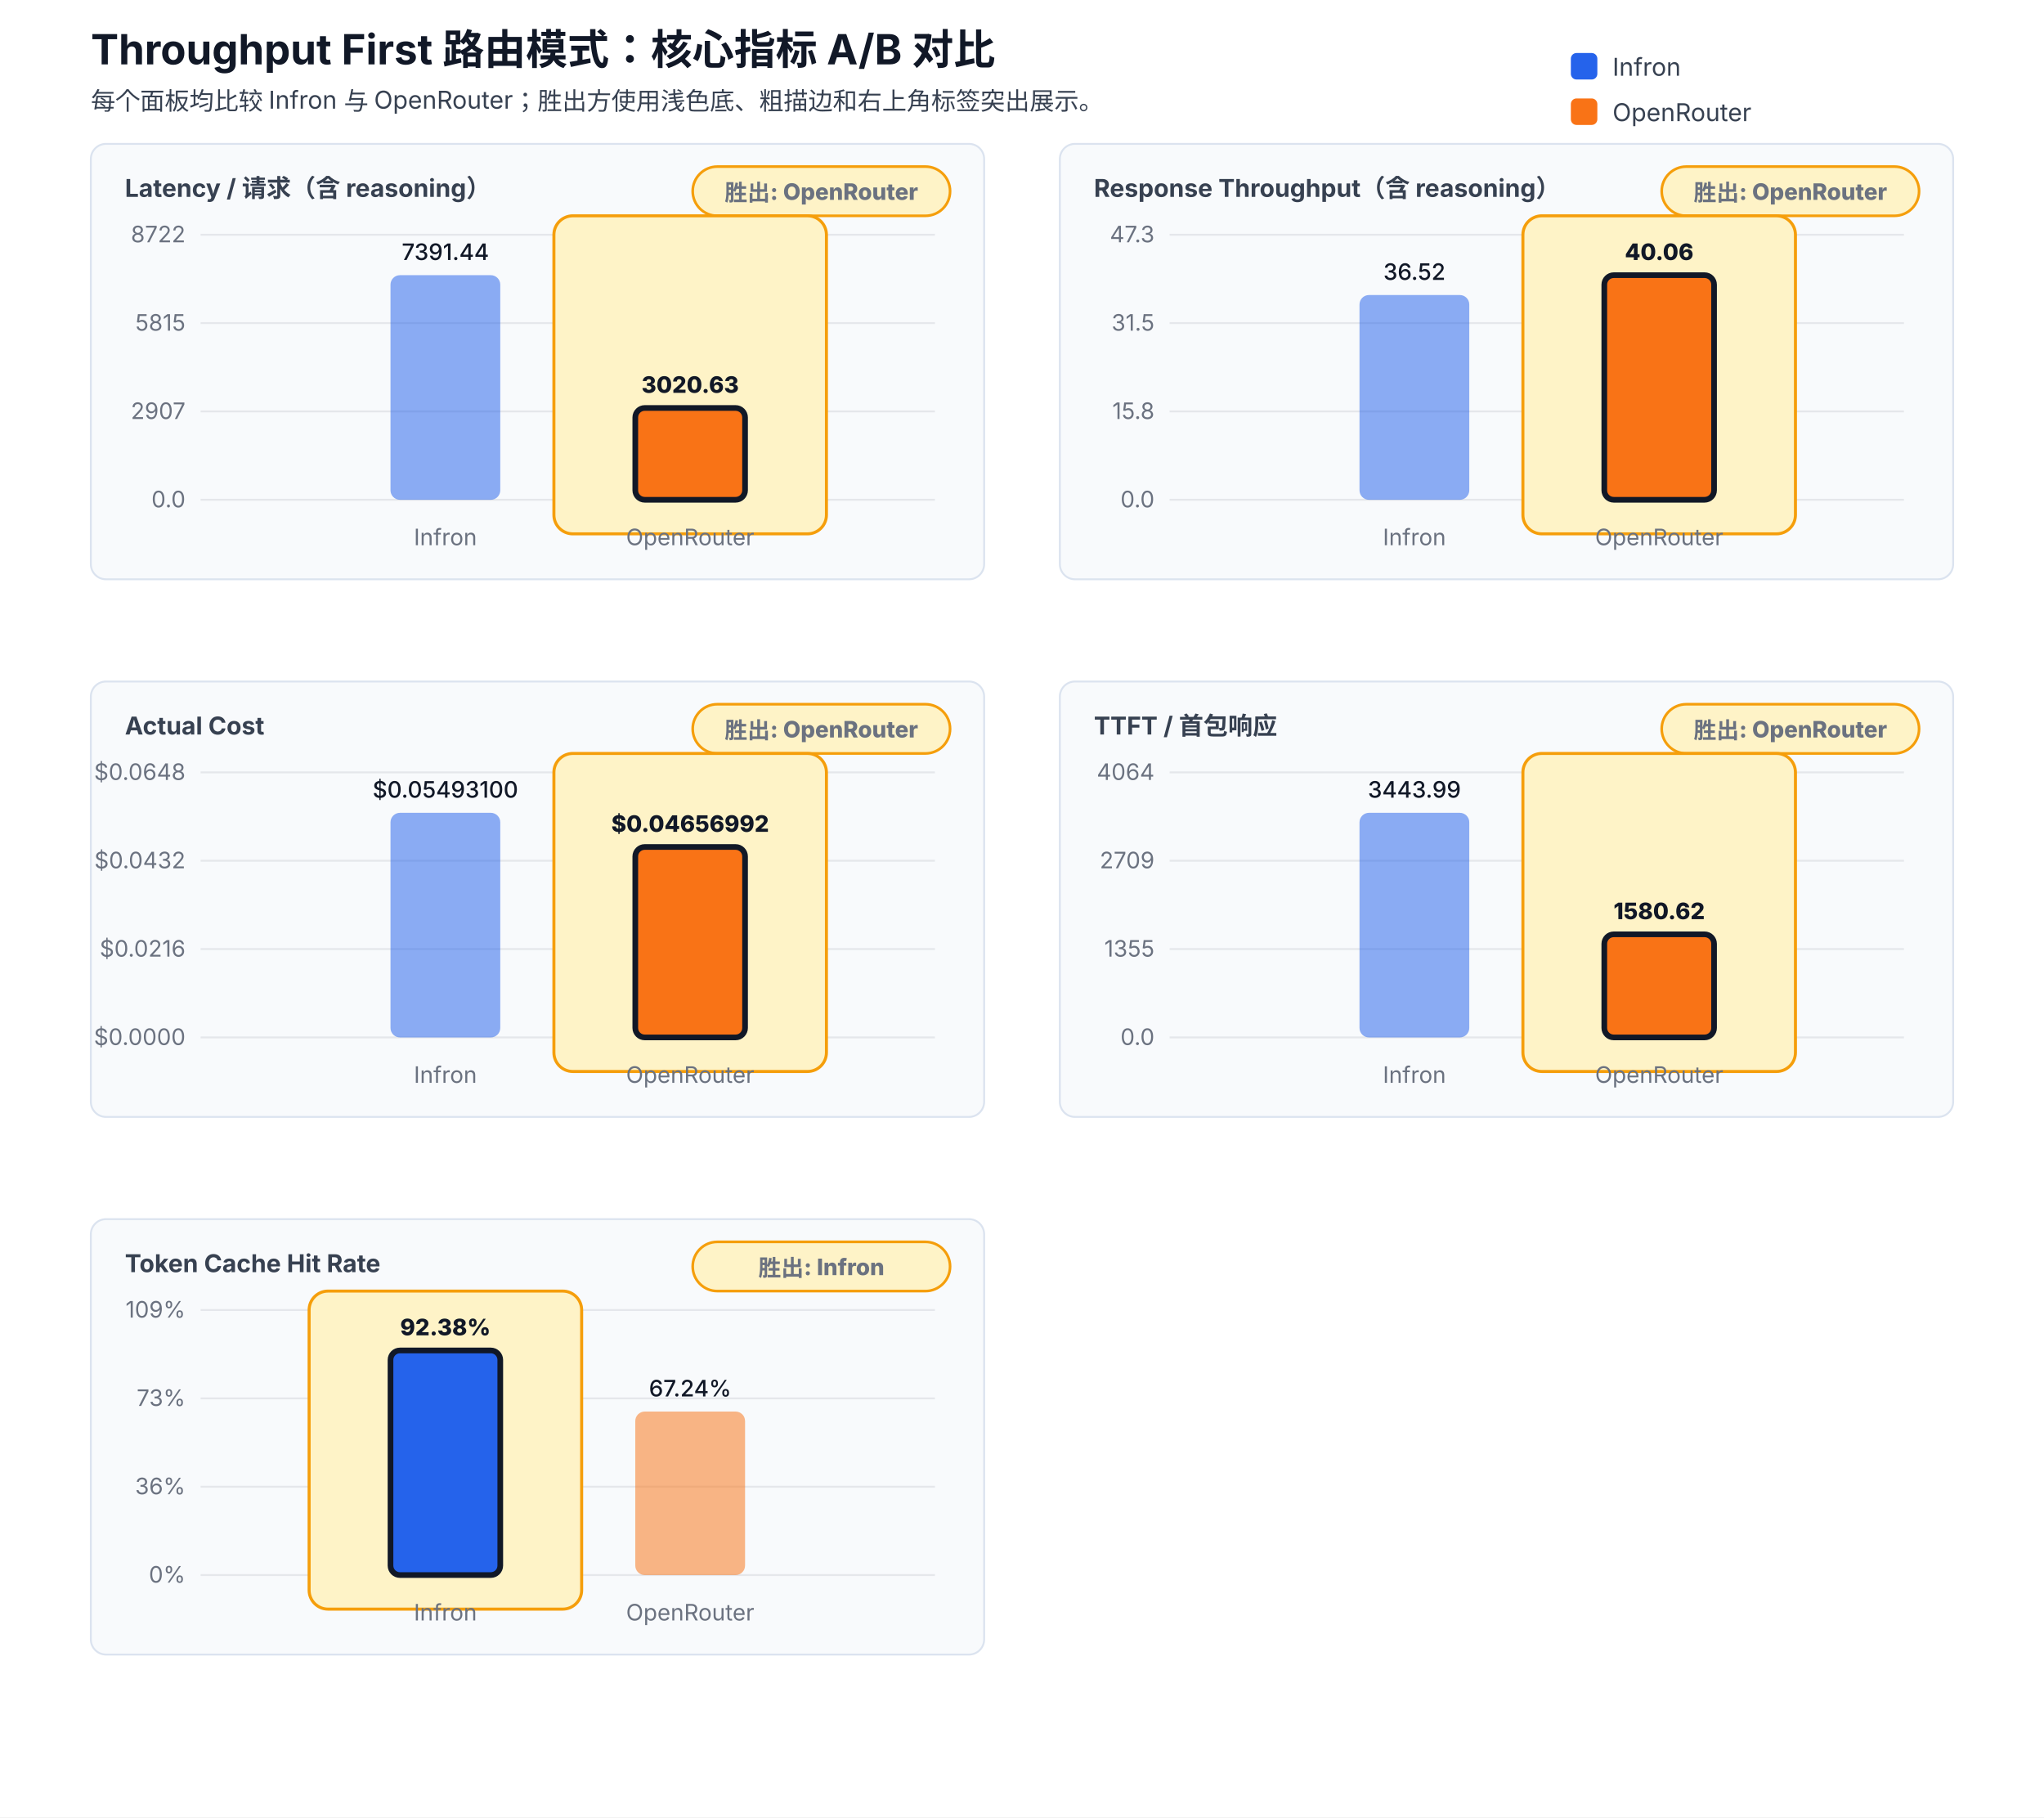
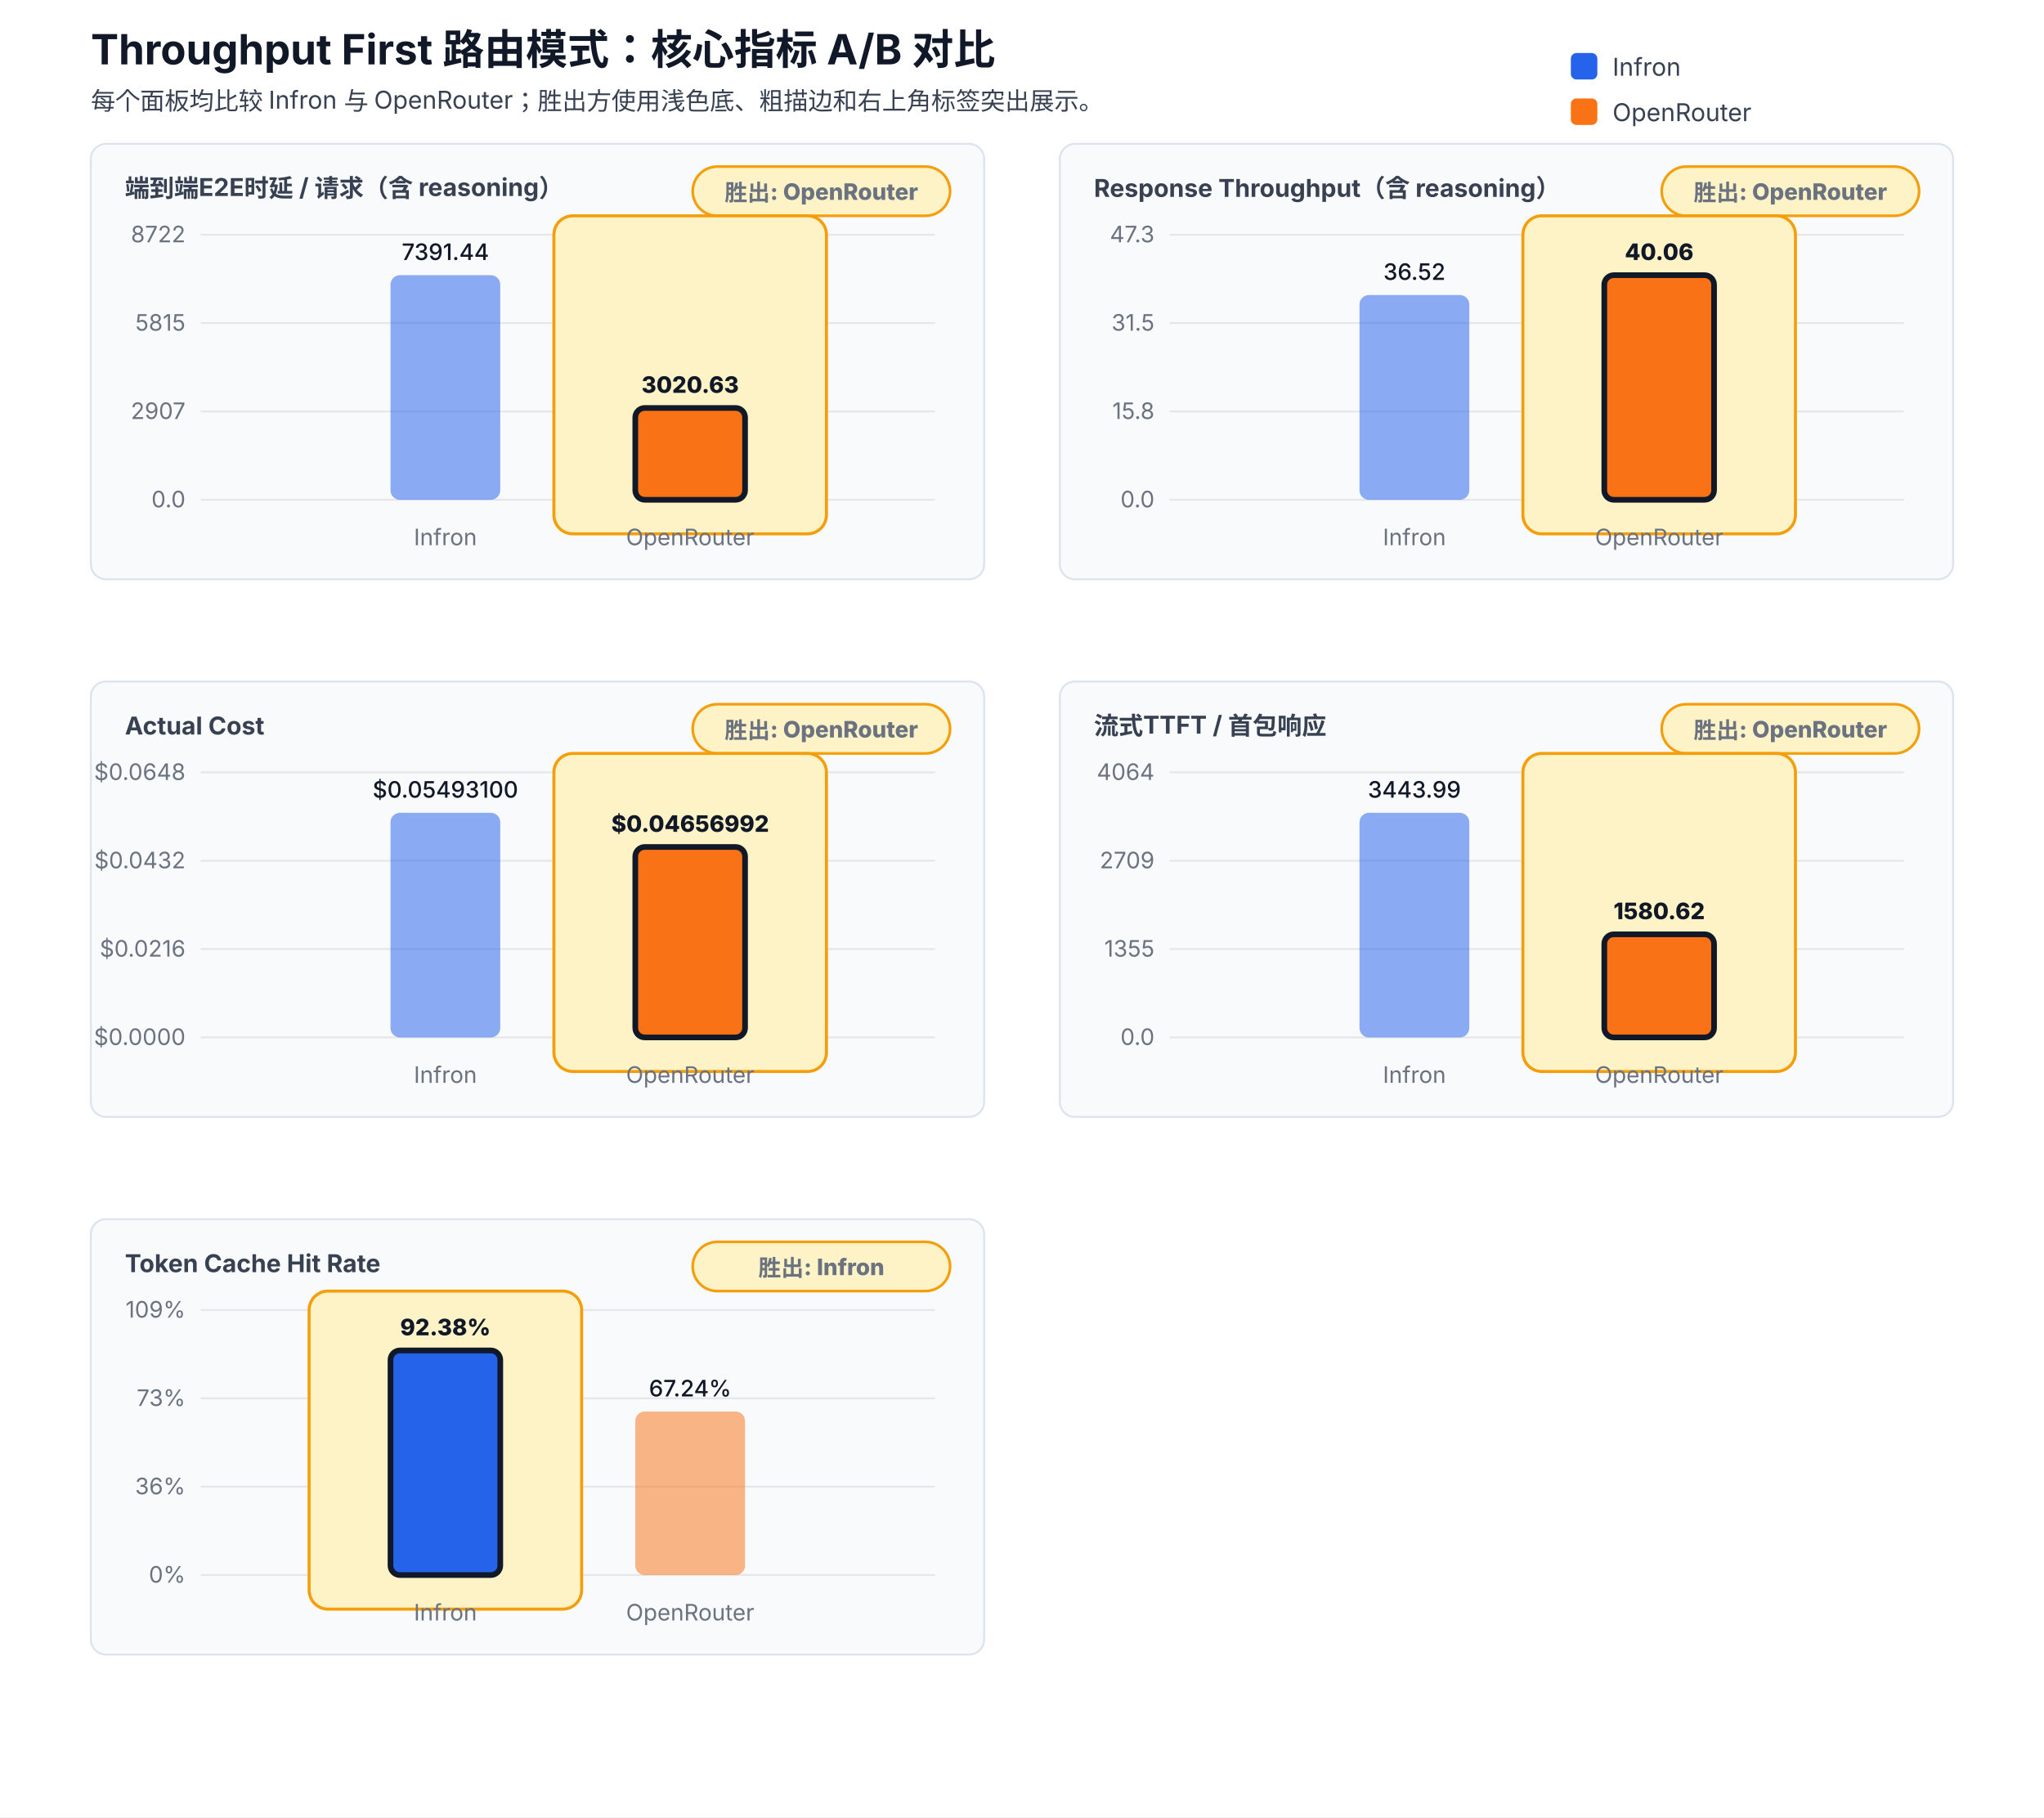
<svg xmlns="http://www.w3.org/2000/svg" width="1080" height="960" viewBox="0 0 1080 960">
  <style>text{font-family:-apple-system,BlinkMacSystemFont,'Segoe UI',sans-serif;fill:#111827}.title{font-size:22px;font-weight:700}.label{font-size:13px;fill:#374151}.tick{font-size:12px;fill:#6b7280}.value{font-size:12px;fill:#111827}</style>
  <rect width="100%" height="100%" fill="#ffffff" />
  <text x="48" y="34" class="title">Throughput First 路由模式：核心指标 A/B 对比</text>
  <text x="48" y="58" class="label">每个面板均比较 Infron 与 OpenRouter；胜出方使用浅色底、粗描边和右上角标签突出展示。</text>
  <rect x="48" y="76" width="472" height="230" rx="8" fill="#f8fafc" stroke="#dbe3ef" />
-   <text x="66" y="104" class="label" font-weight="700">Latency / 请求（含 reasoning）</text>
+   <text x="66" y="104" class="label" font-weight="700">端到端E2E时延 / 请求（含 reasoning）</text>
  <rect x="366" y="88" width="136" height="26" rx="13" fill="#fef3c7" stroke="#f59e0b" stroke-width="1.4" />
  <text x="434" y="106" class="tick" font-weight="800" text-anchor="middle" fill="#92400e">胜出: OpenRouter</text>
  <line x1="106" y1="264.00" x2="494" y2="264.00" stroke="#e5e7eb" />
  <text x="98" y="268.00" class="tick" text-anchor="end">0.0</text>
  <line x1="106" y1="217.33" x2="494" y2="217.33" stroke="#e5e7eb" />
  <text x="98" y="221.33" class="tick" text-anchor="end">2907</text>
  <line x1="106" y1="170.67" x2="494" y2="170.67" stroke="#e5e7eb" />
  <text x="98" y="174.67" class="tick" text-anchor="end">5815</text>
  <line x1="106" y1="124.00" x2="494" y2="124.00" stroke="#e5e7eb" />
  <text x="98" y="128.00" class="tick" text-anchor="end">8722</text>
  <rect x="206.33" y="145.36" width="58" height="118.64" rx="5" fill="#2563eb" fill-opacity="0.52" stroke="none" stroke-width="3" />
  <text x="235.33" y="137.36" class="value" font-weight="500" text-anchor="middle">7391.44</text>
  <text x="235.33" y="288.00" class="tick" text-anchor="middle">Infron</text>
  <rect x="292.67" y="114.00" width="144" height="168.00" rx="10" fill="#fef3c7" stroke="#f59e0b" stroke-width="1.6" />
  <rect x="335.67" y="215.51" width="58" height="48.49" rx="5" fill="#f97316" fill-opacity="1" stroke="#111827" stroke-width="3" />
  <text x="364.67" y="207.51" class="value" font-weight="800" text-anchor="middle">3020.63</text>
  <text x="364.67" y="288.00" class="tick" text-anchor="middle">OpenRouter</text>
  <rect x="560" y="76" width="472" height="230" rx="8" fill="#f8fafc" stroke="#dbe3ef" />
  <text x="578" y="104" class="label" font-weight="700">Response Throughput（含 reasoning）</text>
  <rect x="878" y="88" width="136" height="26" rx="13" fill="#fef3c7" stroke="#f59e0b" stroke-width="1.4" />
  <text x="946" y="106" class="tick" font-weight="800" text-anchor="middle" fill="#92400e">胜出: OpenRouter</text>
  <line x1="618" y1="264.00" x2="1006" y2="264.00" stroke="#e5e7eb" />
  <text x="610" y="268.00" class="tick" text-anchor="end">0.0</text>
  <line x1="618" y1="217.33" x2="1006" y2="217.33" stroke="#e5e7eb" />
  <text x="610" y="221.33" class="tick" text-anchor="end">15.8</text>
  <line x1="618" y1="170.67" x2="1006" y2="170.67" stroke="#e5e7eb" />
  <text x="610" y="174.67" class="tick" text-anchor="end">31.5</text>
  <line x1="618" y1="124.00" x2="1006" y2="124.00" stroke="#e5e7eb" />
  <text x="610" y="128.00" class="tick" text-anchor="end">47.3</text>
  <rect x="718.33" y="155.85" width="58" height="108.15" rx="5" fill="#2563eb" fill-opacity="0.52" stroke="none" stroke-width="3" />
  <text x="747.33" y="147.85" class="value" font-weight="500" text-anchor="middle">36.52</text>
  <text x="747.33" y="288.00" class="tick" text-anchor="middle">Infron</text>
  <rect x="804.67" y="114.00" width="144" height="168.00" rx="10" fill="#fef3c7" stroke="#f59e0b" stroke-width="1.6" />
  <rect x="847.67" y="145.36" width="58" height="118.64" rx="5" fill="#f97316" fill-opacity="1" stroke="#111827" stroke-width="3" />
  <text x="876.67" y="137.36" class="value" font-weight="800" text-anchor="middle">40.06</text>
  <text x="876.67" y="288.00" class="tick" text-anchor="middle">OpenRouter</text>
  <rect x="48" y="360" width="472" height="230" rx="8" fill="#f8fafc" stroke="#dbe3ef" />
  <text x="66" y="388" class="label" font-weight="700">Actual Cost</text>
  <rect x="366" y="372" width="136" height="26" rx="13" fill="#fef3c7" stroke="#f59e0b" stroke-width="1.4" />
  <text x="434" y="390" class="tick" font-weight="800" text-anchor="middle" fill="#92400e">胜出: OpenRouter</text>
  <line x1="106" y1="548.00" x2="494" y2="548.00" stroke="#e5e7eb" />
  <text x="98" y="552.00" class="tick" text-anchor="end">$0.0000</text>
  <line x1="106" y1="501.33" x2="494" y2="501.33" stroke="#e5e7eb" />
  <text x="98" y="505.33" class="tick" text-anchor="end">$0.0216</text>
  <line x1="106" y1="454.67" x2="494" y2="454.67" stroke="#e5e7eb" />
  <text x="98" y="458.67" class="tick" text-anchor="end">$0.0432</text>
  <line x1="106" y1="408.00" x2="494" y2="408.00" stroke="#e5e7eb" />
  <text x="98" y="412.00" class="tick" text-anchor="end">$0.0648</text>
  <rect x="206.33" y="429.36" width="58" height="118.64" rx="5" fill="#2563eb" fill-opacity="0.52" stroke="none" stroke-width="3" />
  <text x="235.33" y="421.36" class="value" font-weight="500" text-anchor="middle">$0.05493100</text>
  <text x="235.33" y="572.00" class="tick" text-anchor="middle">Infron</text>
  <rect x="292.67" y="398.00" width="144" height="168.00" rx="10" fill="#fef3c7" stroke="#f59e0b" stroke-width="1.6" />
  <rect x="335.67" y="447.41" width="58" height="100.59" rx="5" fill="#f97316" fill-opacity="1" stroke="#111827" stroke-width="3" />
  <text x="364.67" y="439.41" class="value" font-weight="800" text-anchor="middle">$0.04656992</text>
  <text x="364.67" y="572.00" class="tick" text-anchor="middle">OpenRouter</text>
  <rect x="560" y="360" width="472" height="230" rx="8" fill="#f8fafc" stroke="#dbe3ef" />
-   <text x="578" y="388" class="label" font-weight="700">TTFT / 首包响应</text>
+   <text x="578" y="388" class="label" font-weight="700">流式TTFT / 首包响应</text>
  <rect x="878" y="372" width="136" height="26" rx="13" fill="#fef3c7" stroke="#f59e0b" stroke-width="1.4" />
  <text x="946" y="390" class="tick" font-weight="800" text-anchor="middle" fill="#92400e">胜出: OpenRouter</text>
  <line x1="618" y1="548.00" x2="1006" y2="548.00" stroke="#e5e7eb" />
  <text x="610" y="552.00" class="tick" text-anchor="end">0.0</text>
  <line x1="618" y1="501.33" x2="1006" y2="501.33" stroke="#e5e7eb" />
  <text x="610" y="505.33" class="tick" text-anchor="end">1355</text>
  <line x1="618" y1="454.67" x2="1006" y2="454.67" stroke="#e5e7eb" />
  <text x="610" y="458.67" class="tick" text-anchor="end">2709</text>
  <line x1="618" y1="408.00" x2="1006" y2="408.00" stroke="#e5e7eb" />
  <text x="610" y="412.00" class="tick" text-anchor="end">4064</text>
  <rect x="718.33" y="429.36" width="58" height="118.64" rx="5" fill="#2563eb" fill-opacity="0.52" stroke="none" stroke-width="3" />
  <text x="747.33" y="421.36" class="value" font-weight="500" text-anchor="middle">3443.99</text>
  <text x="747.33" y="572.00" class="tick" text-anchor="middle">Infron</text>
  <rect x="804.67" y="398.00" width="144" height="168.00" rx="10" fill="#fef3c7" stroke="#f59e0b" stroke-width="1.6" />
  <rect x="847.67" y="493.55" width="58" height="54.45" rx="5" fill="#f97316" fill-opacity="1" stroke="#111827" stroke-width="3" />
  <text x="876.67" y="485.55" class="value" font-weight="800" text-anchor="middle">1580.62</text>
  <text x="876.67" y="572.00" class="tick" text-anchor="middle">OpenRouter</text>
  <rect x="48" y="644" width="472" height="230" rx="8" fill="#f8fafc" stroke="#dbe3ef" />
  <text x="66" y="672" class="label" font-weight="700">Token Cache Hit Rate</text>
  <rect x="366" y="656" width="136" height="26" rx="13" fill="#fef3c7" stroke="#f59e0b" stroke-width="1.4" />
  <text x="434" y="674" class="tick" font-weight="800" text-anchor="middle" fill="#92400e">胜出: Infron</text>
  <line x1="106" y1="832.00" x2="494" y2="832.00" stroke="#e5e7eb" />
  <text x="98" y="836.00" class="tick" text-anchor="end">0%</text>
  <line x1="106" y1="785.33" x2="494" y2="785.33" stroke="#e5e7eb" />
  <text x="98" y="789.33" class="tick" text-anchor="end">36%</text>
  <line x1="106" y1="738.67" x2="494" y2="738.67" stroke="#e5e7eb" />
  <text x="98" y="742.67" class="tick" text-anchor="end">73%</text>
  <line x1="106" y1="692.00" x2="494" y2="692.00" stroke="#e5e7eb" />
  <text x="98" y="696.00" class="tick" text-anchor="end">109%</text>
  <rect x="163.33" y="682.00" width="144" height="168.00" rx="10" fill="#fef3c7" stroke="#f59e0b" stroke-width="1.6" />
  <rect x="206.33" y="713.36" width="58" height="118.64" rx="5" fill="#2563eb" fill-opacity="1" stroke="#111827" stroke-width="3" />
  <text x="235.33" y="705.36" class="value" font-weight="800" text-anchor="middle">92.38%</text>
  <text x="235.33" y="856.00" class="tick" text-anchor="middle">Infron</text>
  <rect x="335.67" y="745.64" width="58" height="86.36" rx="5" fill="#f97316" fill-opacity="0.52" stroke="none" stroke-width="3" />
  <text x="364.67" y="737.64" class="value" font-weight="500" text-anchor="middle">67.24%</text>
  <text x="364.67" y="856.00" class="tick" text-anchor="middle">OpenRouter</text>
  <rect x="830" y="28" width="14" height="14" rx="3" fill="#2563eb" />
  <text x="852" y="40" class="label">Infron</text>
  <rect x="830" y="52" width="14" height="14" rx="3" fill="#f97316" />
  <text x="852" y="64" class="label">OpenRouter</text>
</svg>
